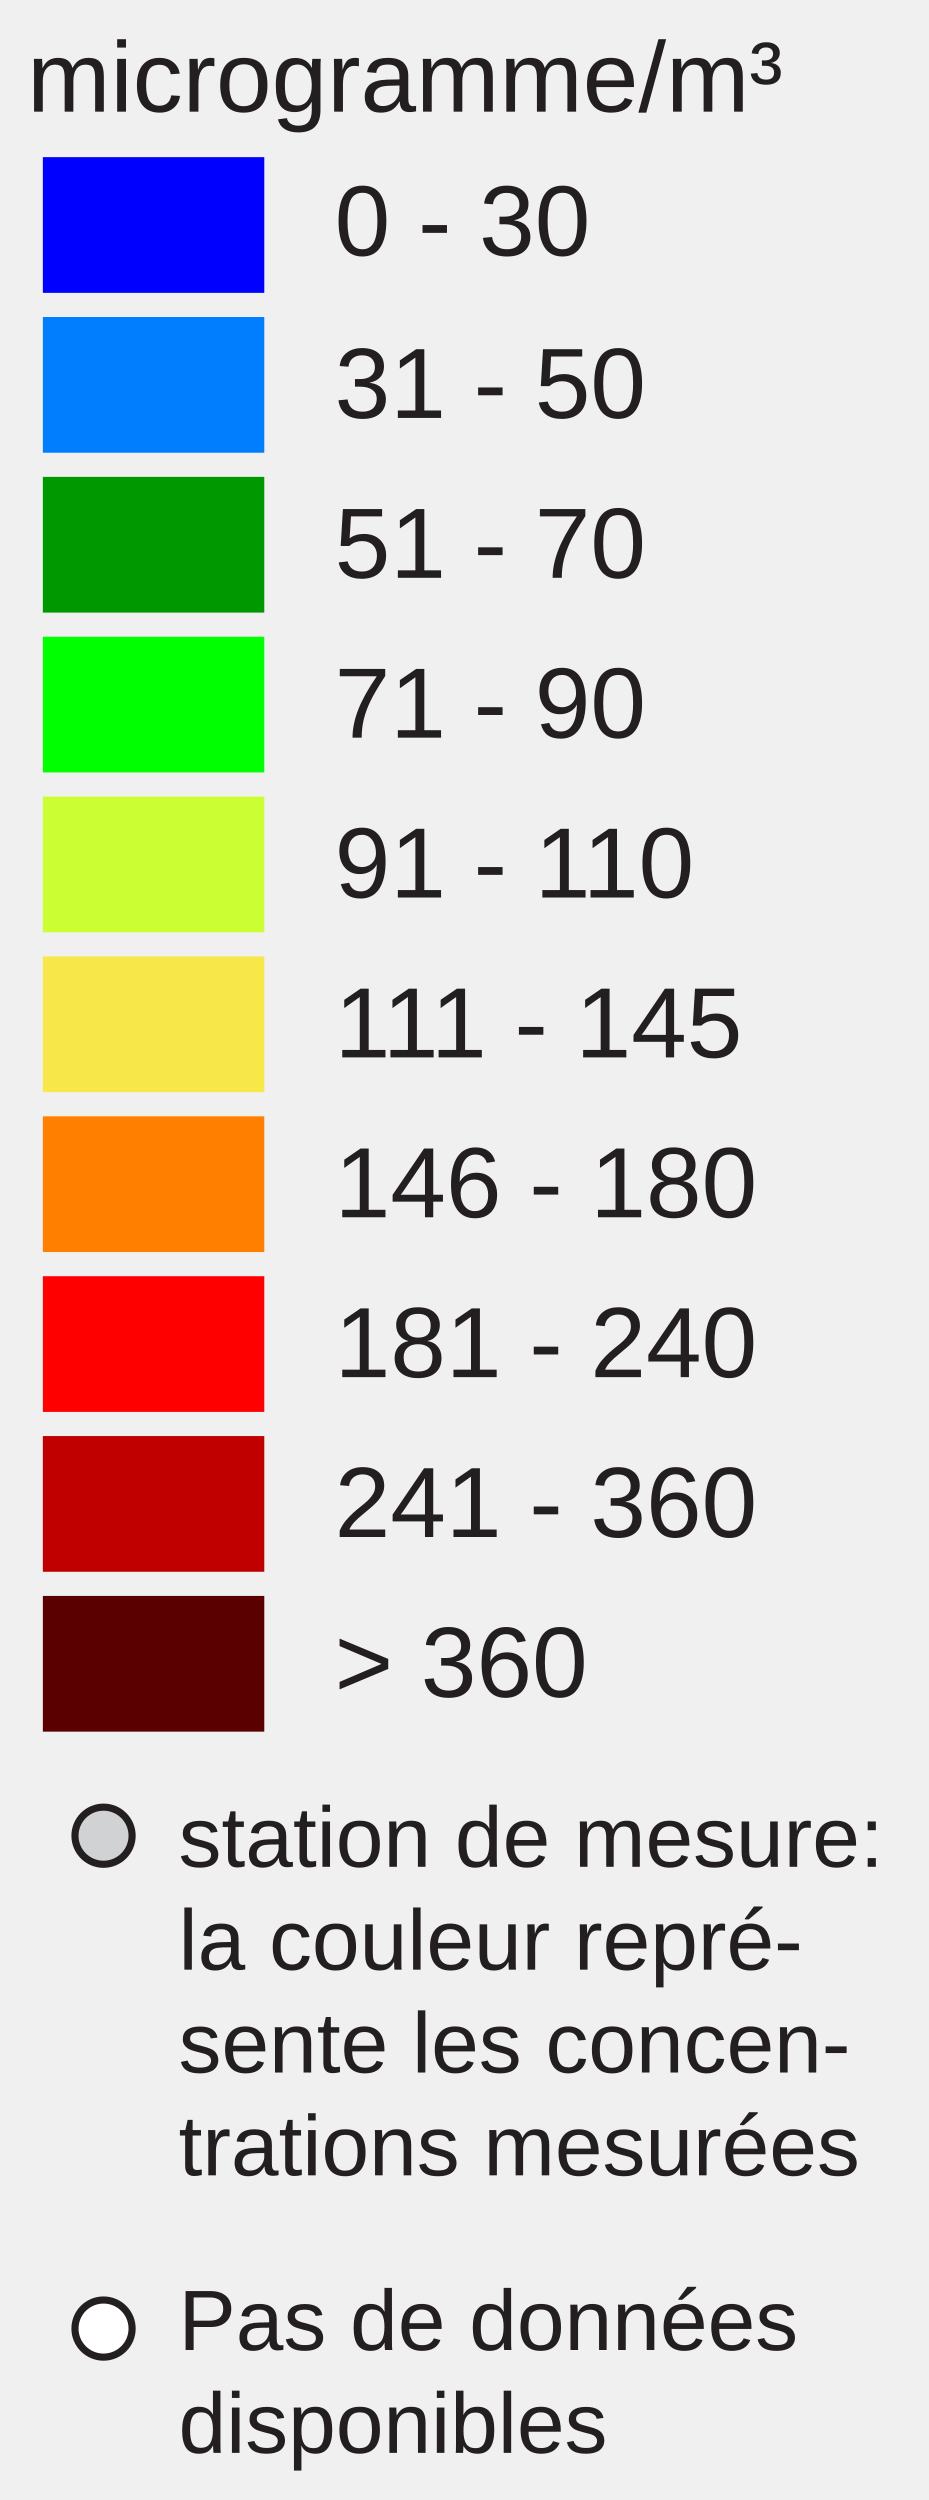
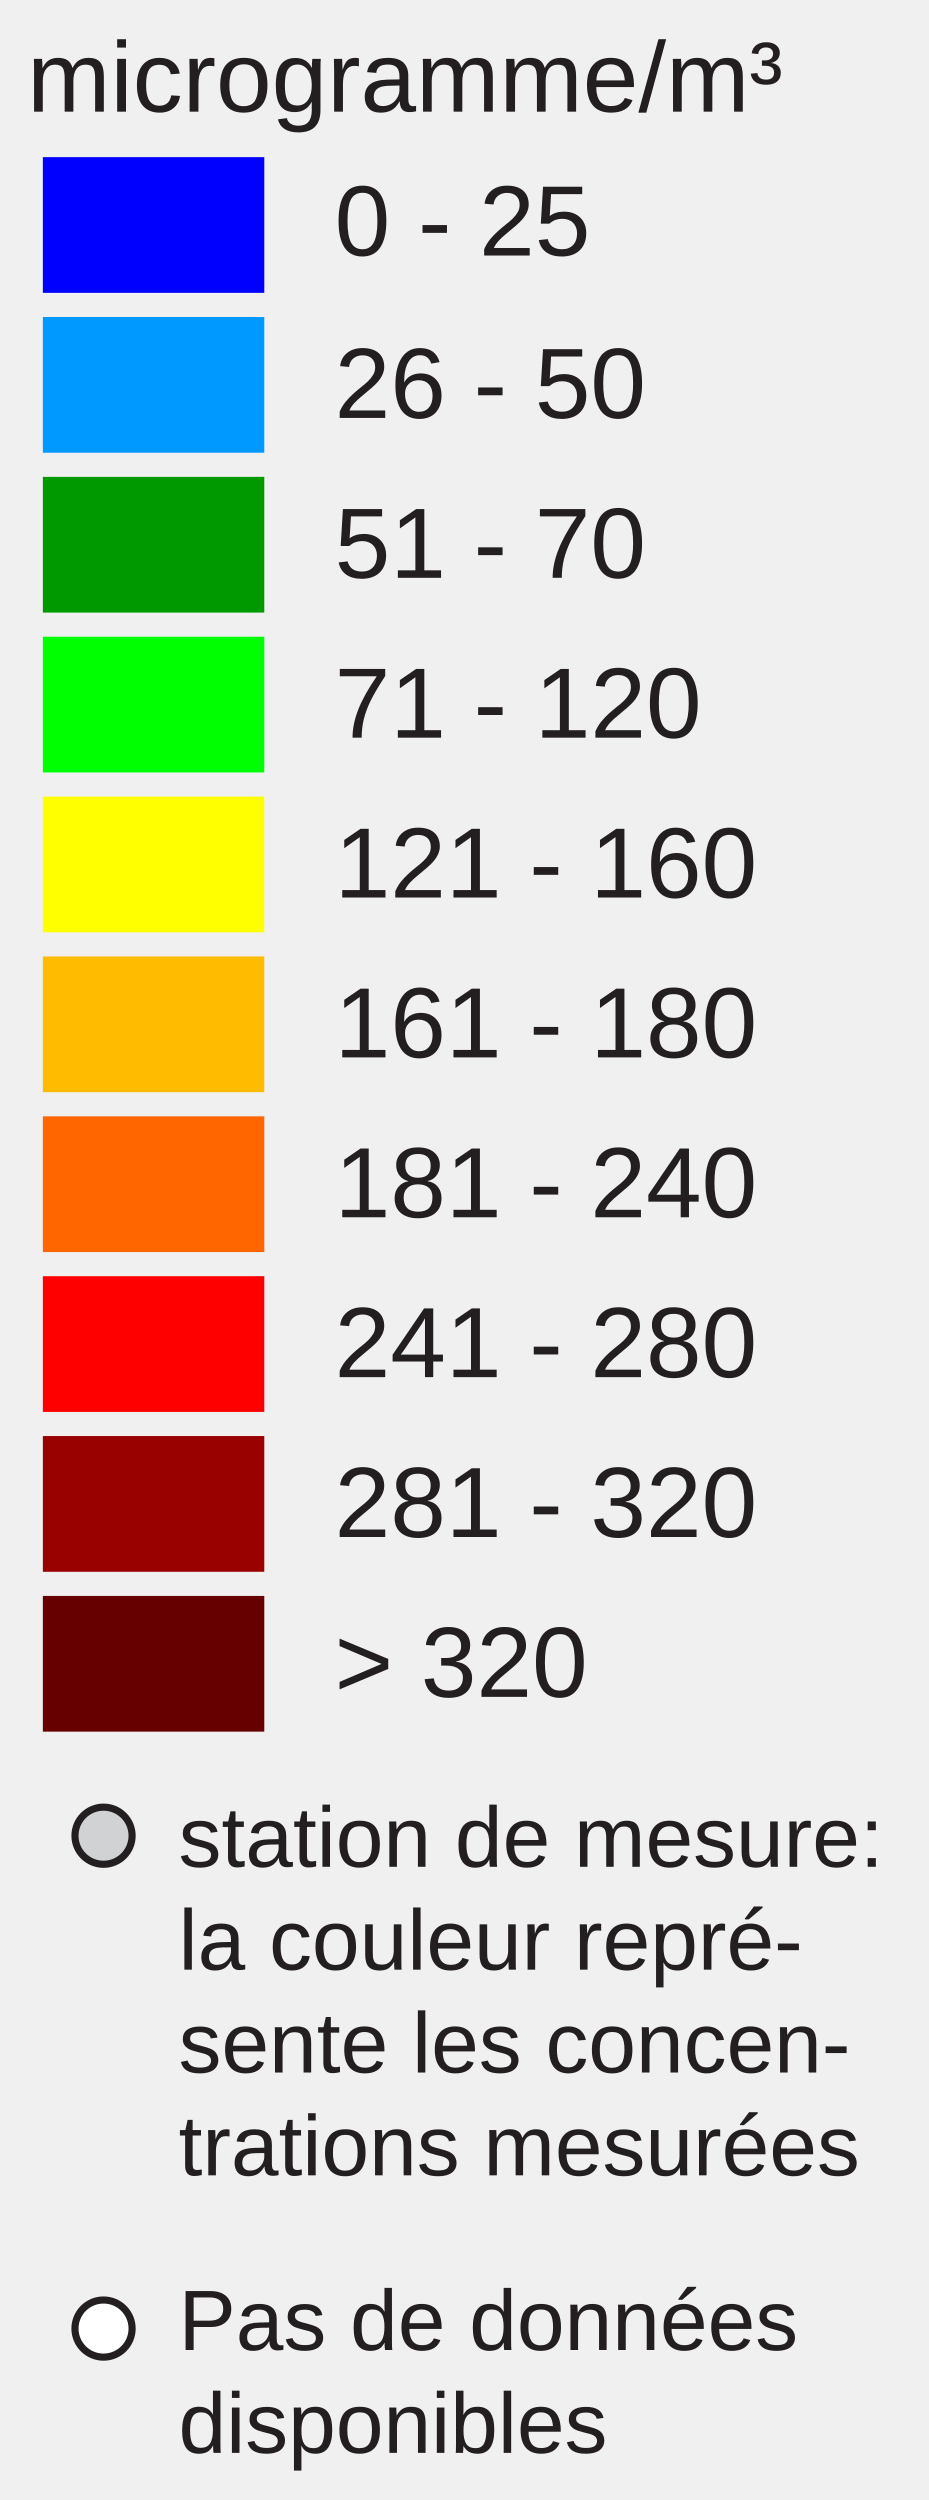
<svg xmlns="http://www.w3.org/2000/svg" version="1.1" id="Layer_1" x="0px" y="0px" width="130px" height="350px" viewBox="0 0 130 350" enable-background="new 0 0 130 350" xml:space="preserve">
  <rect x="6" y="22" fill="#0000FF" width="31" height="19" />
-   <rect x="6" y="44.381" fill="#007EFD" width="31" height="19" />
-   <rect x="6" y="66.762" fill="#009800" width="31" height="19" />
+   <rect x="6" y="44.381" fill="#0099FF" width="31" height="19" />
+   <rect x="6" y="66.762" fill="#009900" width="31" height="19" />
  <rect x="6" y="89.143" fill="#00FF00" width="31" height="19" />
-   <rect x="6" y="111.524" fill="#CCFF33" width="31" height="19" />
-   <rect x="6" y="133.905" fill="#F8E748" width="31" height="19" />
-   <rect x="6" y="156.286" fill="#FF8000" width="31" height="19" />
+   <rect x="6" y="111.524" fill="#FFFF00" width="31" height="19" />
+   <rect x="6" y="133.905" fill="#FFBB00" width="31" height="19" />
+   <rect x="6" y="156.286" fill="#FF6600" width="31" height="19" />
  <rect x="6" y="178.668" fill="#FF0000" width="31" height="19" />
-   <rect x="6" y="201.049" fill="#C00000" width="31" height="19" />
-   <rect x="6" y="223.43" fill="#5A0000" width="31" height="19" />
-   <text transform="matrix(1 0 0 1 46.853 35.7705)" fill="#231F20" font-family="Arial" font-size="14">0 - 30</text>
-   <text transform="matrix(1 0 0 1 46.853 58.5112)" fill="#231F20" font-family="Arial" font-size="14">31 - 50</text>
+   <rect x="6" y="201.049" fill="#990000" width="31" height="19" />
+   <rect x="6" y="223.43" fill="#660000" width="31" height="19" />
+   <text transform="matrix(1 0 0 1 46.853 35.7705)" fill="#231F20" font-family="Arial" font-size="14">0 - 25</text>
+   <text transform="matrix(1 0 0 1 46.853 58.5112)" fill="#231F20" font-family="Arial" font-size="14">26 - 50</text>
  <text transform="matrix(1 0 0 1 46.853 80.8926)" fill="#231F20" font-family="Arial" font-size="14">51 - 70</text>
-   <text transform="matrix(1 0 0 1 46.853 103.2734)" fill="#231F20" font-family="Arial" font-size="14">71 - 90</text>
-   <text transform="matrix(1 0 0 1 46.853 125.6548)" fill="#231F20" font-family="Arial" font-size="14">91 - 110</text>
-   <text transform="matrix(1 0 0 1 46.853 148.0352)" fill="#231F20" font-family="Arial" font-size="14">111 - 145</text>
-   <text transform="matrix(1 0 0 1 46.853 170.417)" fill="#231F20" font-family="Arial" font-size="14">146 - 180</text>
-   <text transform="matrix(1 0 0 1 46.853 192.7988)" fill="#231F20" font-family="Arial" font-size="14">181 - 240</text>
-   <text transform="matrix(1 0 0 1 46.853 215.1797)" fill="#231F20" font-family="Arial" font-size="14">241 - 360</text>
-   <text transform="matrix(1 0 0 1 46.853 237.5605)" fill="#231F20" font-family="Arial" font-size="14">&gt; 360</text>
+   <text transform="matrix(1 0 0 1 46.853 103.2734)" fill="#231F20" font-family="Arial" font-size="14">71 - 120</text>
+   <text transform="matrix(1 0 0 1 46.853 125.6548)" fill="#231F20" font-family="Arial" font-size="14">121 - 160</text>
+   <text transform="matrix(1 0 0 1 46.853 148.0352)" fill="#231F20" font-family="Arial" font-size="14">161 - 180</text>
+   <text transform="matrix(1 0 0 1 46.853 170.417)" fill="#231F20" font-family="Arial" font-size="14">181 - 240</text>
+   <text transform="matrix(1 0 0 1 46.853 192.7988)" fill="#231F20" font-family="Arial" font-size="14">241 - 280</text>
+   <text transform="matrix(1 0 0 1 46.853 215.1797)" fill="#231F20" font-family="Arial" font-size="14">281 - 320</text>
+   <text transform="matrix(1 0 0 1 46.853 237.5605)" fill="#231F20" font-family="Arial" font-size="14">&gt; 320</text>
  <text font-size="14" font-family="Arial" transform="translate(3.8027 15.631)" fill="#231F20">microgramme/m³</text>
  <circle fill="#D0D2D3" stroke="#231F20" stroke-miterlimit="10" cx="14.495" cy="257" r="4" />
  <circle fill="#FFFFFF" stroke="#231F20" stroke-miterlimit="10" cx="14.495" cy="326" r="4" />
  <text font-size="12" font-family="Arial" transform="translate(25 261.35)" fill="#231F20">station de mesure:</text>
  <text font-size="12" font-family="Arial" transform="translate(25 275.75)" fill="#231F20">la couleur repré-</text>
  <text font-size="12" font-family="Arial" transform="translate(25 290.15)" fill="#231F20">sente les concen-</text>
  <text font-size="12" font-family="Arial" transform="translate(25 304.55)" fill="#231F20">trations mesurées</text>
  <text font-size="12" font-family="Arial" transform="translate(25 329)" fill="#231F20">Pas de données</text>
  <text font-size="12" font-family="Arial" transform="translate(25 343.4)" fill="#231F20">disponibles</text>
</svg>
